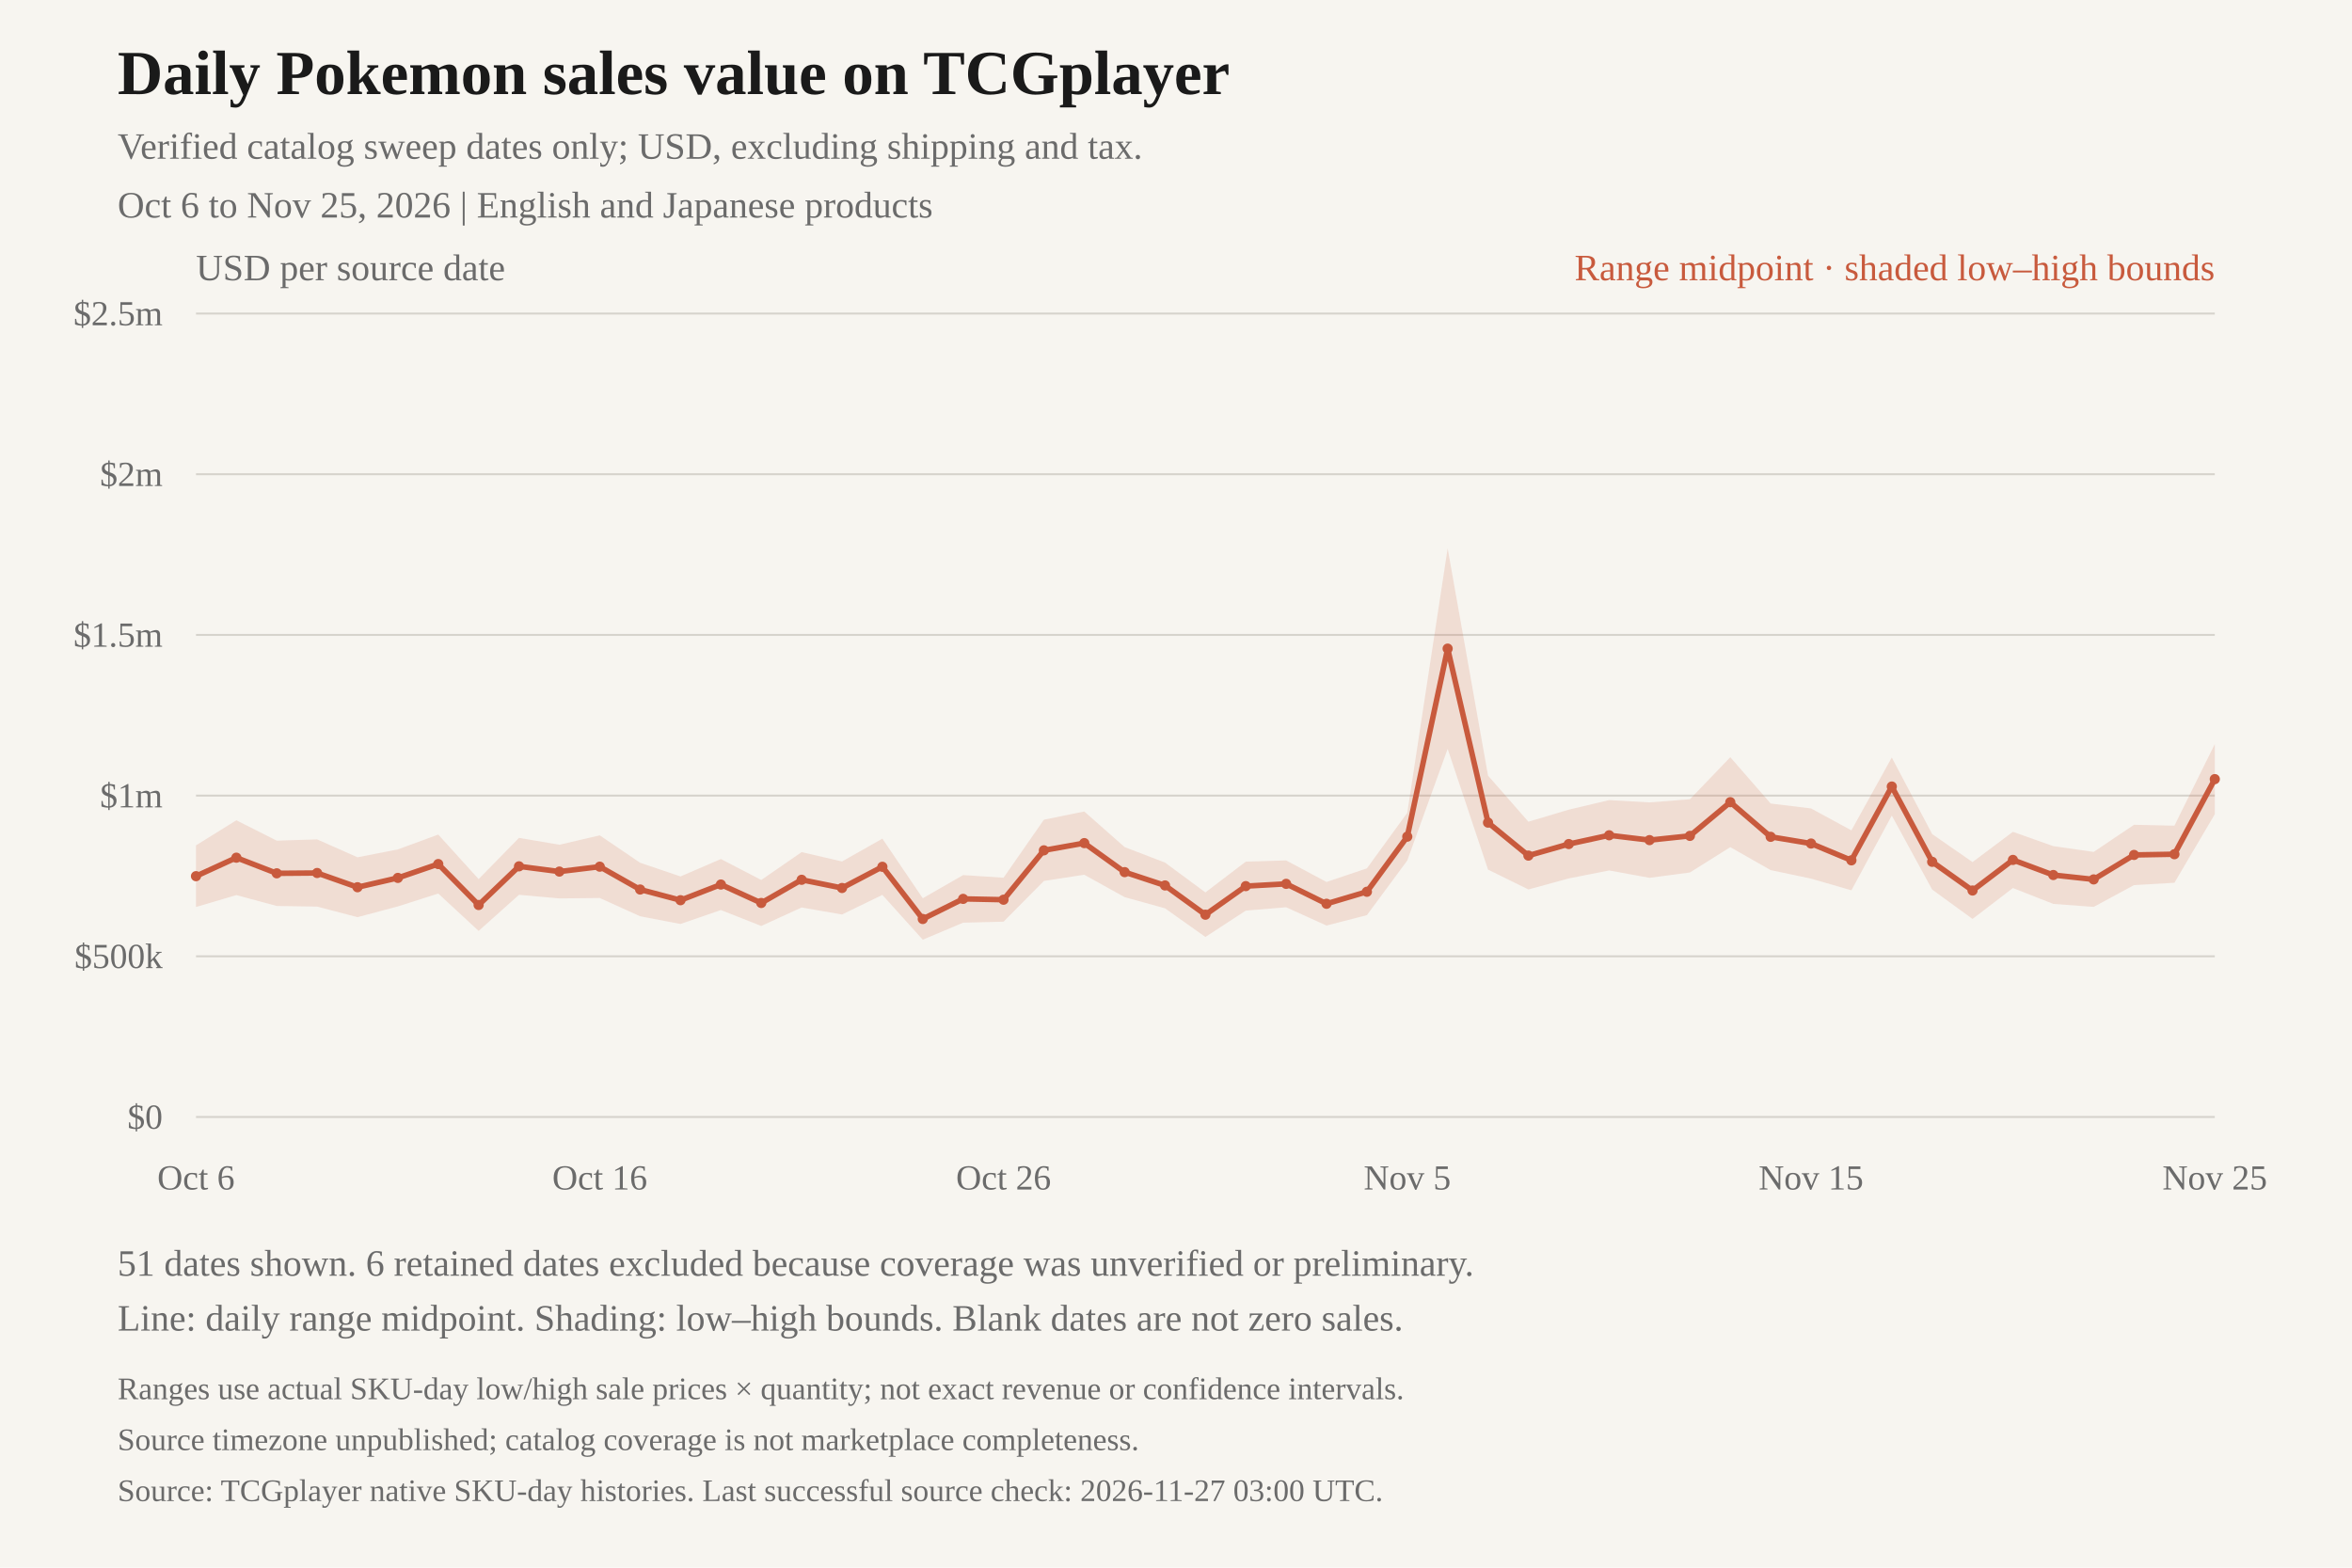
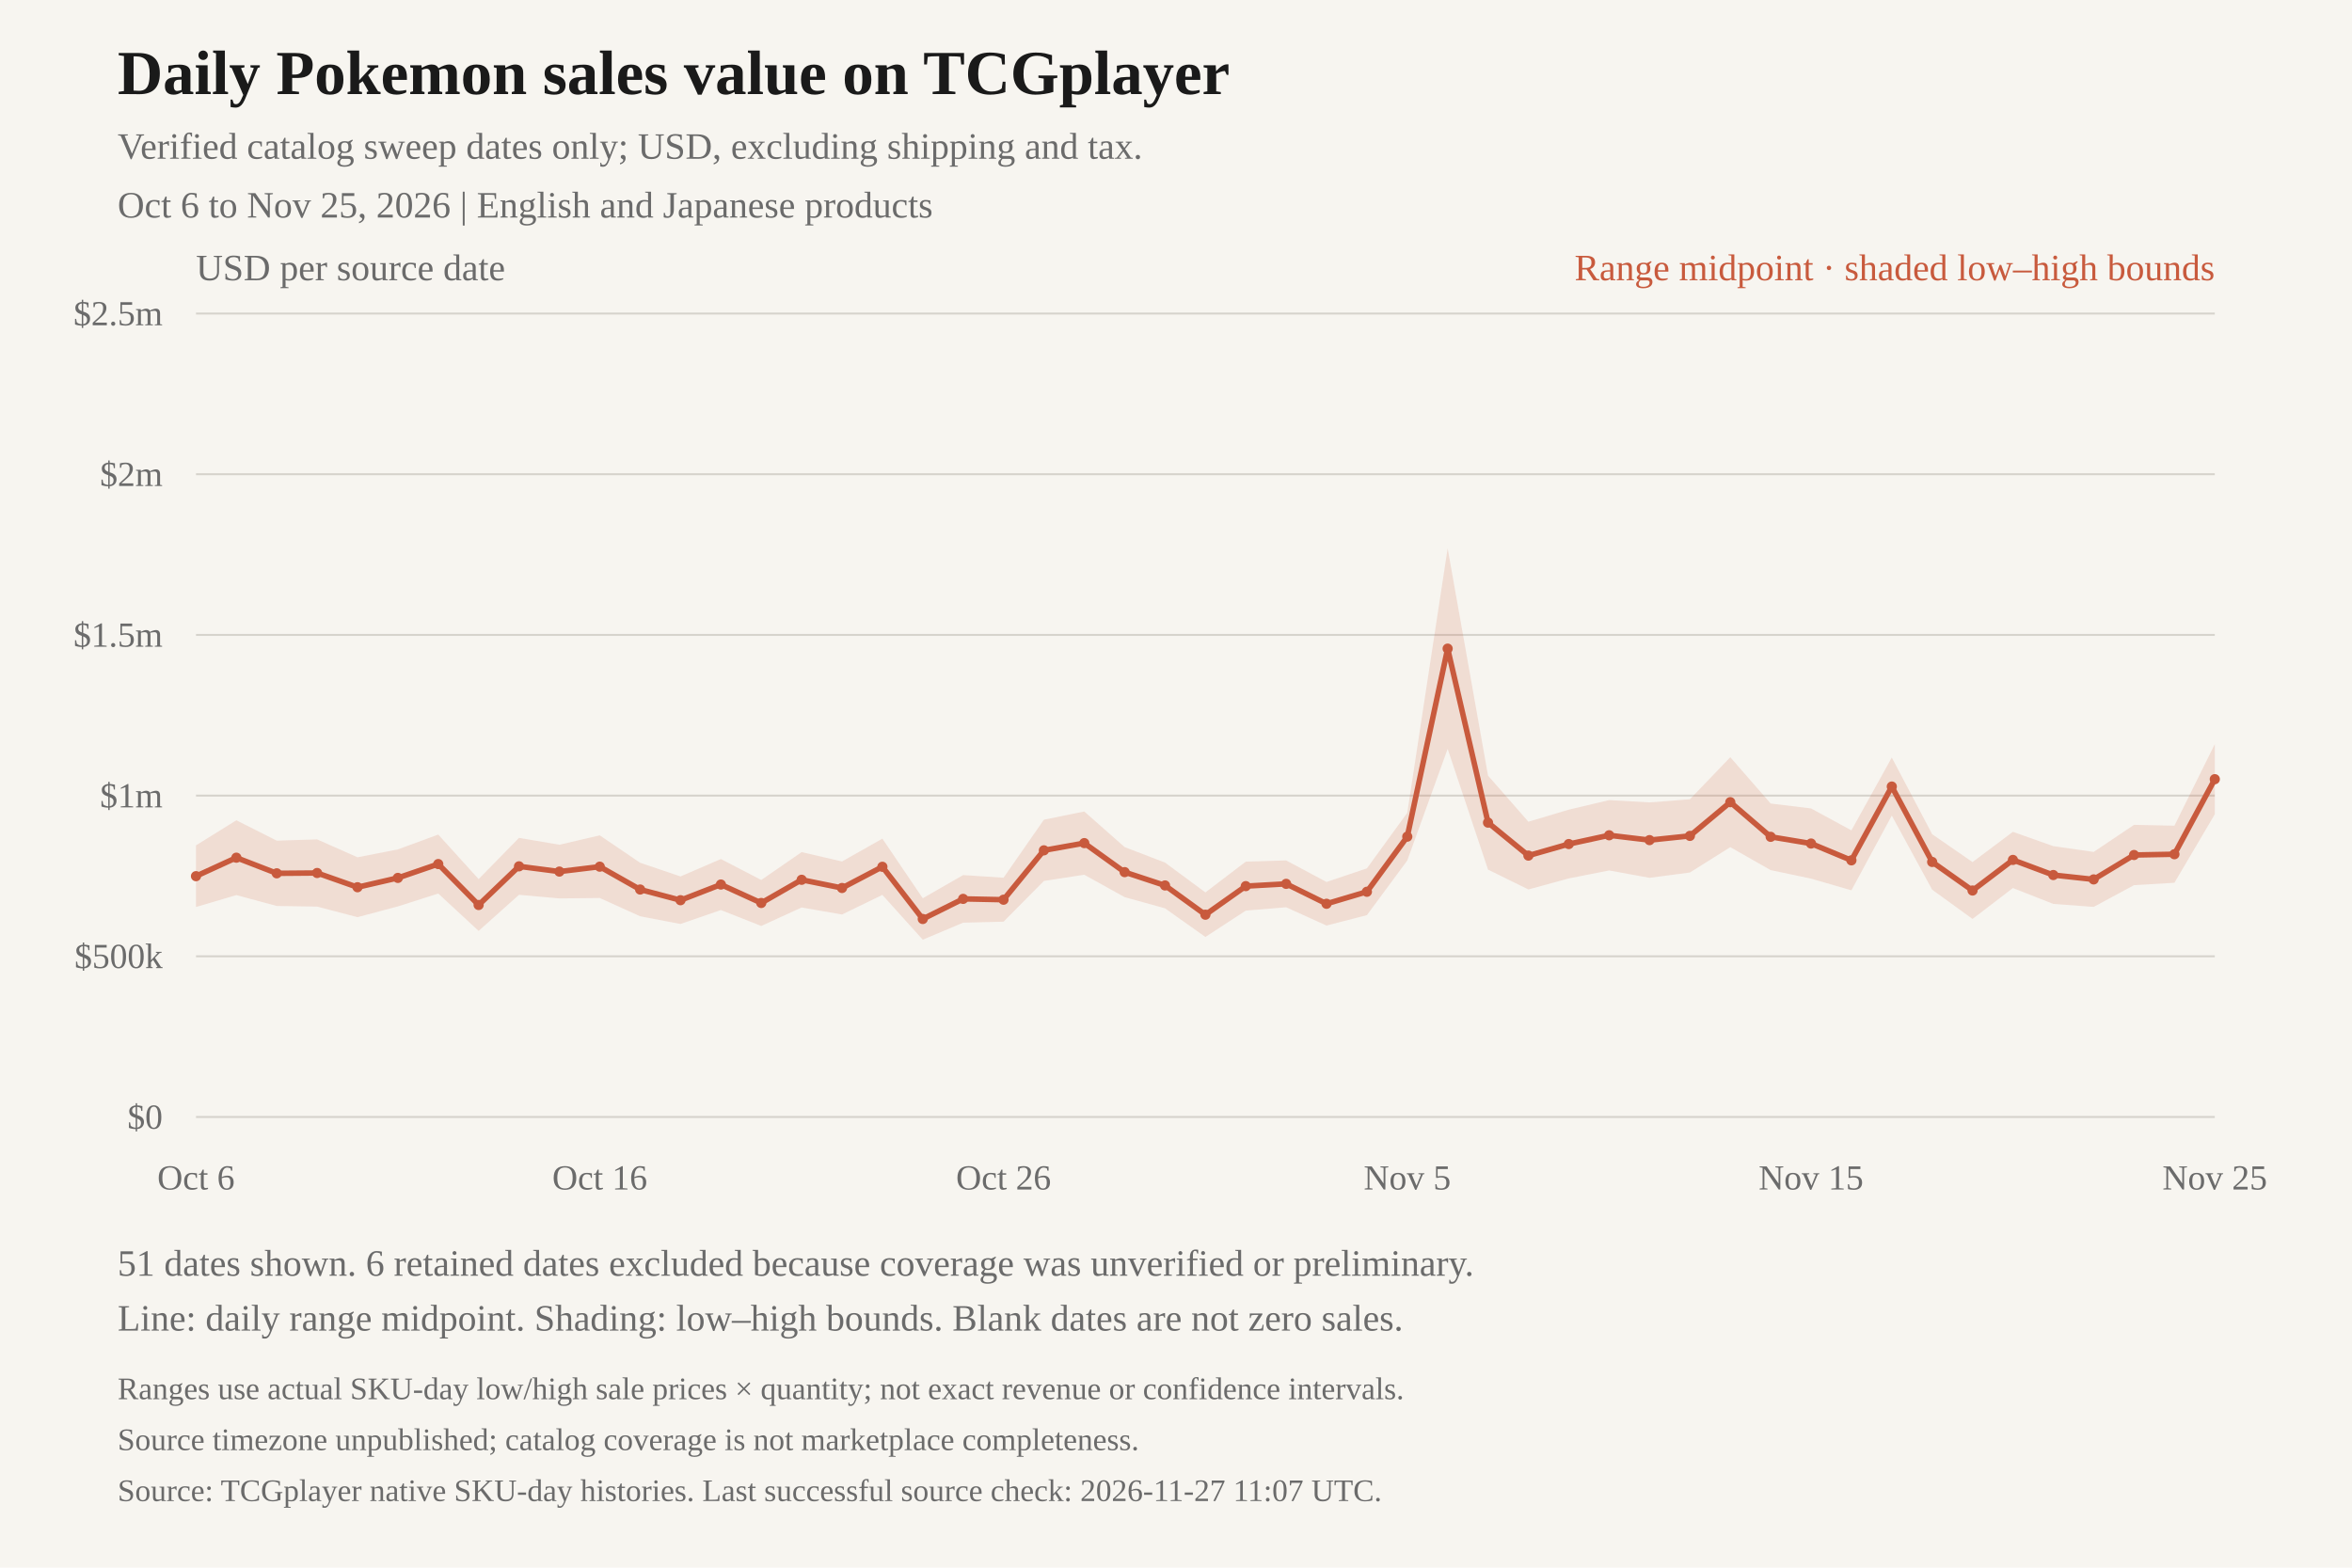
<svg xmlns="http://www.w3.org/2000/svg" width="1200" height="800" viewBox="0 0 1200 800" role="img" aria-labelledby="title description">
  <style>text{font-family:Georgia,"Liberation Serif","Times New Roman",serif;fill:#1A1A1A;font-size:19px}.title{font-size:32px;font-weight:600}.muted,.axis{fill:#6B6B6B}.axis{font-size:18px}.note{font-size:16px;fill:#6B6B6B}.grid{stroke:#D6D3CC;stroke-width:1}</style>
  <rect data-role="background" width="1200" height="800" fill="#F7F5F0" />
  <text x="60" y="48" class="title">Daily Pokemon sales value on TCGplayer</text>
  <text x="60" y="81" class="muted">Verified catalog sweep dates only; USD, excluding shipping and tax.</text>
  <text x="60" y="111" class="muted">Oct 6 to Nov 25, 2026 | English and Japanese products</text>
  <text x="100" y="143" class="muted">USD per source date</text>
  <text x="1130" y="143" text-anchor="end" style="fill:#C85A3D">Range midpoint · shaded low–high bounds</text>
  <path d="M100,570H1130" class="grid" />
  <text x="83" y="576" class="axis" text-anchor="end">$0</text>
  <path d="M100,488H1130" class="grid" />
  <text x="83" y="494" class="axis" text-anchor="end">$500k</text>
  <path d="M100,406H1130" class="grid" />
  <text x="83" y="412" class="axis" text-anchor="end">$1m</text>
  <path d="M100,324H1130" class="grid" />
  <text x="83" y="330" class="axis" text-anchor="end">$1.5m</text>
  <path d="M100,242H1130" class="grid" />
  <text x="83" y="248" class="axis" text-anchor="end">$2m</text>
  <path d="M100,160H1130" class="grid" />
  <text x="83" y="166" class="axis" text-anchor="end">$2.5m</text>
-   <polygon data-series="daily-band" points="100,431.395 120.6,418.596 141.2,428.993 161.8,428.347 182.4,437.483 203,433.454 223.6,425.889 244.2,448.6 264.8,427.569 285.4,431.071 306,426.287 326.6,440.279 347.2,447.253 367.8,438.369 388.4,449.058 409,434.841 429.6,439.616 450.2,427.977 470.8,458.392 491.4,446.556 512,447.917 532.6,418.306 553.2,414.107 573.8,432.286 594.4,440.174 615,455.404 635.6,439.707 656.2,439.082 676.8,450.078 697.4,443.133 718,414.771 738.6,279.853 759.2,395.811 779.8,419.328 800.4,413.18 821,408.299 841.6,409.47 862.2,407.866 882.8,386.41 903.4,410.042 924,412.55 944.6,423.742 965.2,386.558 985.8,425.635 1006.4,439.929 1027,424.484 1047.6,431.785 1068.2,434.742 1088.8,420.894 1109.4,421.344 1130,379.694 1130,415.498 1109.4,450.477 1088.8,451.666 1068.2,462.793 1047.6,461.265 1027,453.161 1006.4,468.944 985.8,453.951 965.2,416.196 944.6,454.333 924,448.359 903.4,444.023 882.8,432.302 862.2,445.235 841.6,447.96 821,444.197 800.4,448.263 779.8,453.902 759.2,443.762 738.6,382.145 718,439.117 697.4,467 676.8,472.316 656.2,462.985 635.6,464.692 615,478.144 594.4,463.525 573.8,457.813 553.2,446.38 532.6,449.56 512,470.34 491.4,470.849 470.8,479.541 450.2,456.674 429.6,466.671 409,463.09 388.4,472.524 367.8,464.4 347.2,471.512 326.6,467.575 306,458.248 285.4,458.461 264.8,456.626 244.2,475.046 223.6,455.971 203,462.546 182.4,468.031 161.8,462.639 141.2,462.325 120.6,456.767 100,462.839" fill="#C85A3D" fill-opacity="0.16" />
-   <polyline data-series="daily-midpoint" points="100,447.117 120.6,437.682 141.2,445.659 161.8,445.493 182.4,452.757 203,448 223.6,440.93 244.2,461.823 264.8,442.097 285.4,444.766 306,442.267 326.6,453.927 347.2,459.382 367.8,451.384 388.4,460.791 409,448.965 429.6,453.144 450.2,442.326 470.8,468.967 491.4,458.703 512,459.128 532.6,433.933 553.2,430.244 573.8,445.049 594.4,451.849 615,466.774 635.6,452.199 656.2,451.033 676.8,461.197 697.4,455.067 718,426.944 738.6,330.999 759.2,419.786 779.8,436.615 800.4,430.722 821,426.248 841.6,428.715 862.2,426.551 882.8,409.356 903.4,427.033 924,430.454 944.6,439.037 965.2,401.377 985.8,439.793 1006.4,454.437 1027,438.823 1047.6,446.525 1068.2,448.768 1088.8,436.28 1109.4,435.911 1130,397.596" fill="none" stroke="#C85A3D" stroke-width="2.8" stroke-linejoin="round" stroke-linecap="round" />
+   <polygon data-series="daily-band" points="100,431.395 120.6,418.596 141.2,428.993 161.8,428.347 182.4,437.483 203,433.454 223.6,425.889 244.2,448.6 264.8,427.569 285.4,431.071 306,426.287 326.6,440.279 347.2,447.253 367.8,438.369 388.4,449.058 409,434.841 429.6,439.616 450.2,427.977 470.8,458.392 491.4,446.556 512,447.917 532.6,418.306 553.2,414.107 573.8,432.286 594.4,440.174 615,455.404 635.6,439.707 656.2,439.082 676.8,450.078 697.4,443.134 718,414.771 738.6,279.854 759.2,395.813 779.8,419.33 800.4,413.18 821,408.299 841.6,409.47 862.2,407.875 882.8,386.41 903.4,410.042 924,412.55 944.6,423.742 965.2,386.569 985.8,425.7 1006.4,439.929 1027,424.487 1047.6,431.791 1068.2,434.743 1088.8,420.928 1109.4,421.352 1130,379.724 1130,415.528 1109.4,450.483 1088.8,451.701 1068.2,462.794 1047.6,461.27 1027,453.163 1006.4,468.944 985.8,454.016 965.2,416.206 944.6,454.333 924,448.359 903.4,444.023 882.8,432.302 862.2,445.245 841.6,447.96 821,444.197 800.4,448.263 779.8,453.903 759.2,443.764 738.6,382.146 718,439.117 697.4,467.001 676.8,472.316 656.2,462.986 635.6,464.692 615,478.144 594.4,463.525 573.8,457.813 553.2,446.38 532.6,449.56 512,470.34 491.4,470.849 470.8,479.541 450.2,456.674 429.6,466.671 409,463.09 388.4,472.524 367.8,464.4 347.2,471.512 326.6,467.575 306,458.248 285.4,458.461 264.8,456.626 244.2,475.046 223.6,455.971 203,462.546 182.4,468.031 161.8,462.639 141.2,462.325 120.6,456.767 100,462.839" fill="#C85A3D" fill-opacity="0.16" />
+   <polyline data-series="daily-midpoint" points="100,447.117 120.6,437.682 141.2,445.659 161.8,445.493 182.4,452.757 203,448 223.6,440.93 244.2,461.823 264.8,442.097 285.4,444.766 306,442.267 326.6,453.927 347.2,459.382 367.8,451.384 388.4,460.791 409,448.965 429.6,453.144 450.2,442.326 470.8,468.967 491.4,458.703 512,459.128 532.6,433.933 553.2,430.244 573.8,445.049 594.4,451.85 615,466.774 635.6,452.199 656.2,451.034 676.8,461.197 697.4,455.067 718,426.944 738.6,331 759.2,419.789 779.8,436.616 800.4,430.722 821,426.248 841.6,428.715 862.2,426.56 882.8,409.356 903.4,427.033 924,430.455 944.6,439.037 965.2,401.388 985.8,439.858 1006.4,454.437 1027,438.825 1047.6,446.53 1068.2,448.768 1088.8,436.315 1109.4,435.917 1130,397.626" fill="none" stroke="#C85A3D" stroke-width="2.8" stroke-linejoin="round" stroke-linecap="round" />
  <circle data-series="daily-observation" cx="100" cy="447.117" r="2.6" fill="#C85A3D" />
  <circle data-series="daily-observation" cx="120.6" cy="437.682" r="2.6" fill="#C85A3D" />
  <circle data-series="daily-observation" cx="141.2" cy="445.659" r="2.6" fill="#C85A3D" />
  <circle data-series="daily-observation" cx="161.8" cy="445.493" r="2.6" fill="#C85A3D" />
  <circle data-series="daily-observation" cx="182.4" cy="452.757" r="2.6" fill="#C85A3D" />
  <circle data-series="daily-observation" cx="203" cy="448" r="2.6" fill="#C85A3D" />
  <circle data-series="daily-observation" cx="223.6" cy="440.93" r="2.6" fill="#C85A3D" />
  <circle data-series="daily-observation" cx="244.2" cy="461.823" r="2.6" fill="#C85A3D" />
  <circle data-series="daily-observation" cx="264.8" cy="442.097" r="2.6" fill="#C85A3D" />
  <circle data-series="daily-observation" cx="285.4" cy="444.766" r="2.6" fill="#C85A3D" />
  <circle data-series="daily-observation" cx="306" cy="442.267" r="2.6" fill="#C85A3D" />
  <circle data-series="daily-observation" cx="326.6" cy="453.927" r="2.6" fill="#C85A3D" />
  <circle data-series="daily-observation" cx="347.2" cy="459.382" r="2.6" fill="#C85A3D" />
  <circle data-series="daily-observation" cx="367.8" cy="451.384" r="2.6" fill="#C85A3D" />
  <circle data-series="daily-observation" cx="388.4" cy="460.791" r="2.6" fill="#C85A3D" />
  <circle data-series="daily-observation" cx="409" cy="448.965" r="2.6" fill="#C85A3D" />
  <circle data-series="daily-observation" cx="429.6" cy="453.144" r="2.6" fill="#C85A3D" />
  <circle data-series="daily-observation" cx="450.2" cy="442.326" r="2.6" fill="#C85A3D" />
  <circle data-series="daily-observation" cx="470.8" cy="468.967" r="2.6" fill="#C85A3D" />
  <circle data-series="daily-observation" cx="491.4" cy="458.703" r="2.6" fill="#C85A3D" />
  <circle data-series="daily-observation" cx="512" cy="459.128" r="2.6" fill="#C85A3D" />
  <circle data-series="daily-observation" cx="532.6" cy="433.933" r="2.6" fill="#C85A3D" />
  <circle data-series="daily-observation" cx="553.2" cy="430.244" r="2.6" fill="#C85A3D" />
  <circle data-series="daily-observation" cx="573.8" cy="445.049" r="2.6" fill="#C85A3D" />
-   <circle data-series="daily-observation" cx="594.4" cy="451.849" r="2.6" fill="#C85A3D" />
+   <circle data-series="daily-observation" cx="594.4" cy="451.85" r="2.6" fill="#C85A3D" />
  <circle data-series="daily-observation" cx="615" cy="466.774" r="2.6" fill="#C85A3D" />
  <circle data-series="daily-observation" cx="635.6" cy="452.199" r="2.6" fill="#C85A3D" />
-   <circle data-series="daily-observation" cx="656.2" cy="451.033" r="2.6" fill="#C85A3D" />
+   <circle data-series="daily-observation" cx="656.2" cy="451.034" r="2.6" fill="#C85A3D" />
  <circle data-series="daily-observation" cx="676.8" cy="461.197" r="2.6" fill="#C85A3D" />
  <circle data-series="daily-observation" cx="697.4" cy="455.067" r="2.6" fill="#C85A3D" />
  <circle data-series="daily-observation" cx="718" cy="426.944" r="2.6" fill="#C85A3D" />
-   <circle data-series="daily-observation" cx="738.6" cy="330.999" r="2.6" fill="#C85A3D" />
-   <circle data-series="daily-observation" cx="759.2" cy="419.786" r="2.6" fill="#C85A3D" />
-   <circle data-series="daily-observation" cx="779.8" cy="436.615" r="2.6" fill="#C85A3D" />
+   <circle data-series="daily-observation" cx="738.6" cy="331" r="2.6" fill="#C85A3D" />
+   <circle data-series="daily-observation" cx="759.2" cy="419.789" r="2.6" fill="#C85A3D" />
+   <circle data-series="daily-observation" cx="779.8" cy="436.616" r="2.6" fill="#C85A3D" />
  <circle data-series="daily-observation" cx="800.4" cy="430.722" r="2.6" fill="#C85A3D" />
  <circle data-series="daily-observation" cx="821" cy="426.248" r="2.6" fill="#C85A3D" />
  <circle data-series="daily-observation" cx="841.6" cy="428.715" r="2.6" fill="#C85A3D" />
-   <circle data-series="daily-observation" cx="862.2" cy="426.551" r="2.6" fill="#C85A3D" />
+   <circle data-series="daily-observation" cx="862.2" cy="426.56" r="2.6" fill="#C85A3D" />
  <circle data-series="daily-observation" cx="882.8" cy="409.356" r="2.6" fill="#C85A3D" />
  <circle data-series="daily-observation" cx="903.4" cy="427.033" r="2.6" fill="#C85A3D" />
-   <circle data-series="daily-observation" cx="924" cy="430.454" r="2.6" fill="#C85A3D" />
+   <circle data-series="daily-observation" cx="924" cy="430.455" r="2.6" fill="#C85A3D" />
  <circle data-series="daily-observation" cx="944.6" cy="439.037" r="2.6" fill="#C85A3D" />
-   <circle data-series="daily-observation" cx="965.2" cy="401.377" r="2.6" fill="#C85A3D" />
-   <circle data-series="daily-observation" cx="985.8" cy="439.793" r="2.6" fill="#C85A3D" />
+   <circle data-series="daily-observation" cx="965.2" cy="401.388" r="2.6" fill="#C85A3D" />
+   <circle data-series="daily-observation" cx="985.8" cy="439.858" r="2.6" fill="#C85A3D" />
  <circle data-series="daily-observation" cx="1006.4" cy="454.437" r="2.6" fill="#C85A3D" />
-   <circle data-series="daily-observation" cx="1027" cy="438.823" r="2.6" fill="#C85A3D" />
-   <circle data-series="daily-observation" cx="1047.6" cy="446.525" r="2.6" fill="#C85A3D" />
+   <circle data-series="daily-observation" cx="1027" cy="438.825" r="2.6" fill="#C85A3D" />
+   <circle data-series="daily-observation" cx="1047.6" cy="446.53" r="2.6" fill="#C85A3D" />
  <circle data-series="daily-observation" cx="1068.2" cy="448.768" r="2.6" fill="#C85A3D" />
-   <circle data-series="daily-observation" cx="1088.8" cy="436.28" r="2.6" fill="#C85A3D" />
-   <circle data-series="daily-observation" cx="1109.4" cy="435.911" r="2.6" fill="#C85A3D" />
-   <circle data-series="daily-observation" cx="1130" cy="397.596" r="2.6" fill="#C85A3D" />
+   <circle data-series="daily-observation" cx="1088.8" cy="436.315" r="2.6" fill="#C85A3D" />
+   <circle data-series="daily-observation" cx="1109.4" cy="435.917" r="2.6" fill="#C85A3D" />
+   <circle data-series="daily-observation" cx="1130" cy="397.626" r="2.6" fill="#C85A3D" />
  <text x="100" y="607" class="axis" text-anchor="middle">Oct 6</text>
  <text x="306" y="607" class="axis" text-anchor="middle">Oct 16</text>
  <text x="512" y="607" class="axis" text-anchor="middle">Oct 26</text>
  <text x="718" y="607" class="axis" text-anchor="middle">Nov 5</text>
  <text x="924" y="607" class="axis" text-anchor="middle">Nov 15</text>
  <text x="1130" y="607" class="axis" text-anchor="middle">Nov 25</text>
  <text x="60" y="651" class="muted">51 dates shown. 6 retained dates excluded because coverage was unverified or preliminary.</text>
  <text x="60" y="679" class="muted">Line: daily range midpoint. Shading: low–high bounds. Blank dates are not zero sales.</text>
  <text x="60" y="714" class="note">Ranges use actual SKU-day low/high sale prices × quantity; not exact revenue or confidence intervals.</text>
  <text x="60" y="740" class="note">Source timezone unpublished; catalog coverage is not marketplace completeness.</text>
-   <text x="60" y="766" class="note">Source: TCGplayer native SKU-day histories. Last successful source check: 2026-11-27 03:00 UTC.</text>
+   <text x="60" y="766" class="note">Source: TCGplayer native SKU-day histories. Last successful source check: 2026-11-27 11:07 UTC.</text>
</svg>
